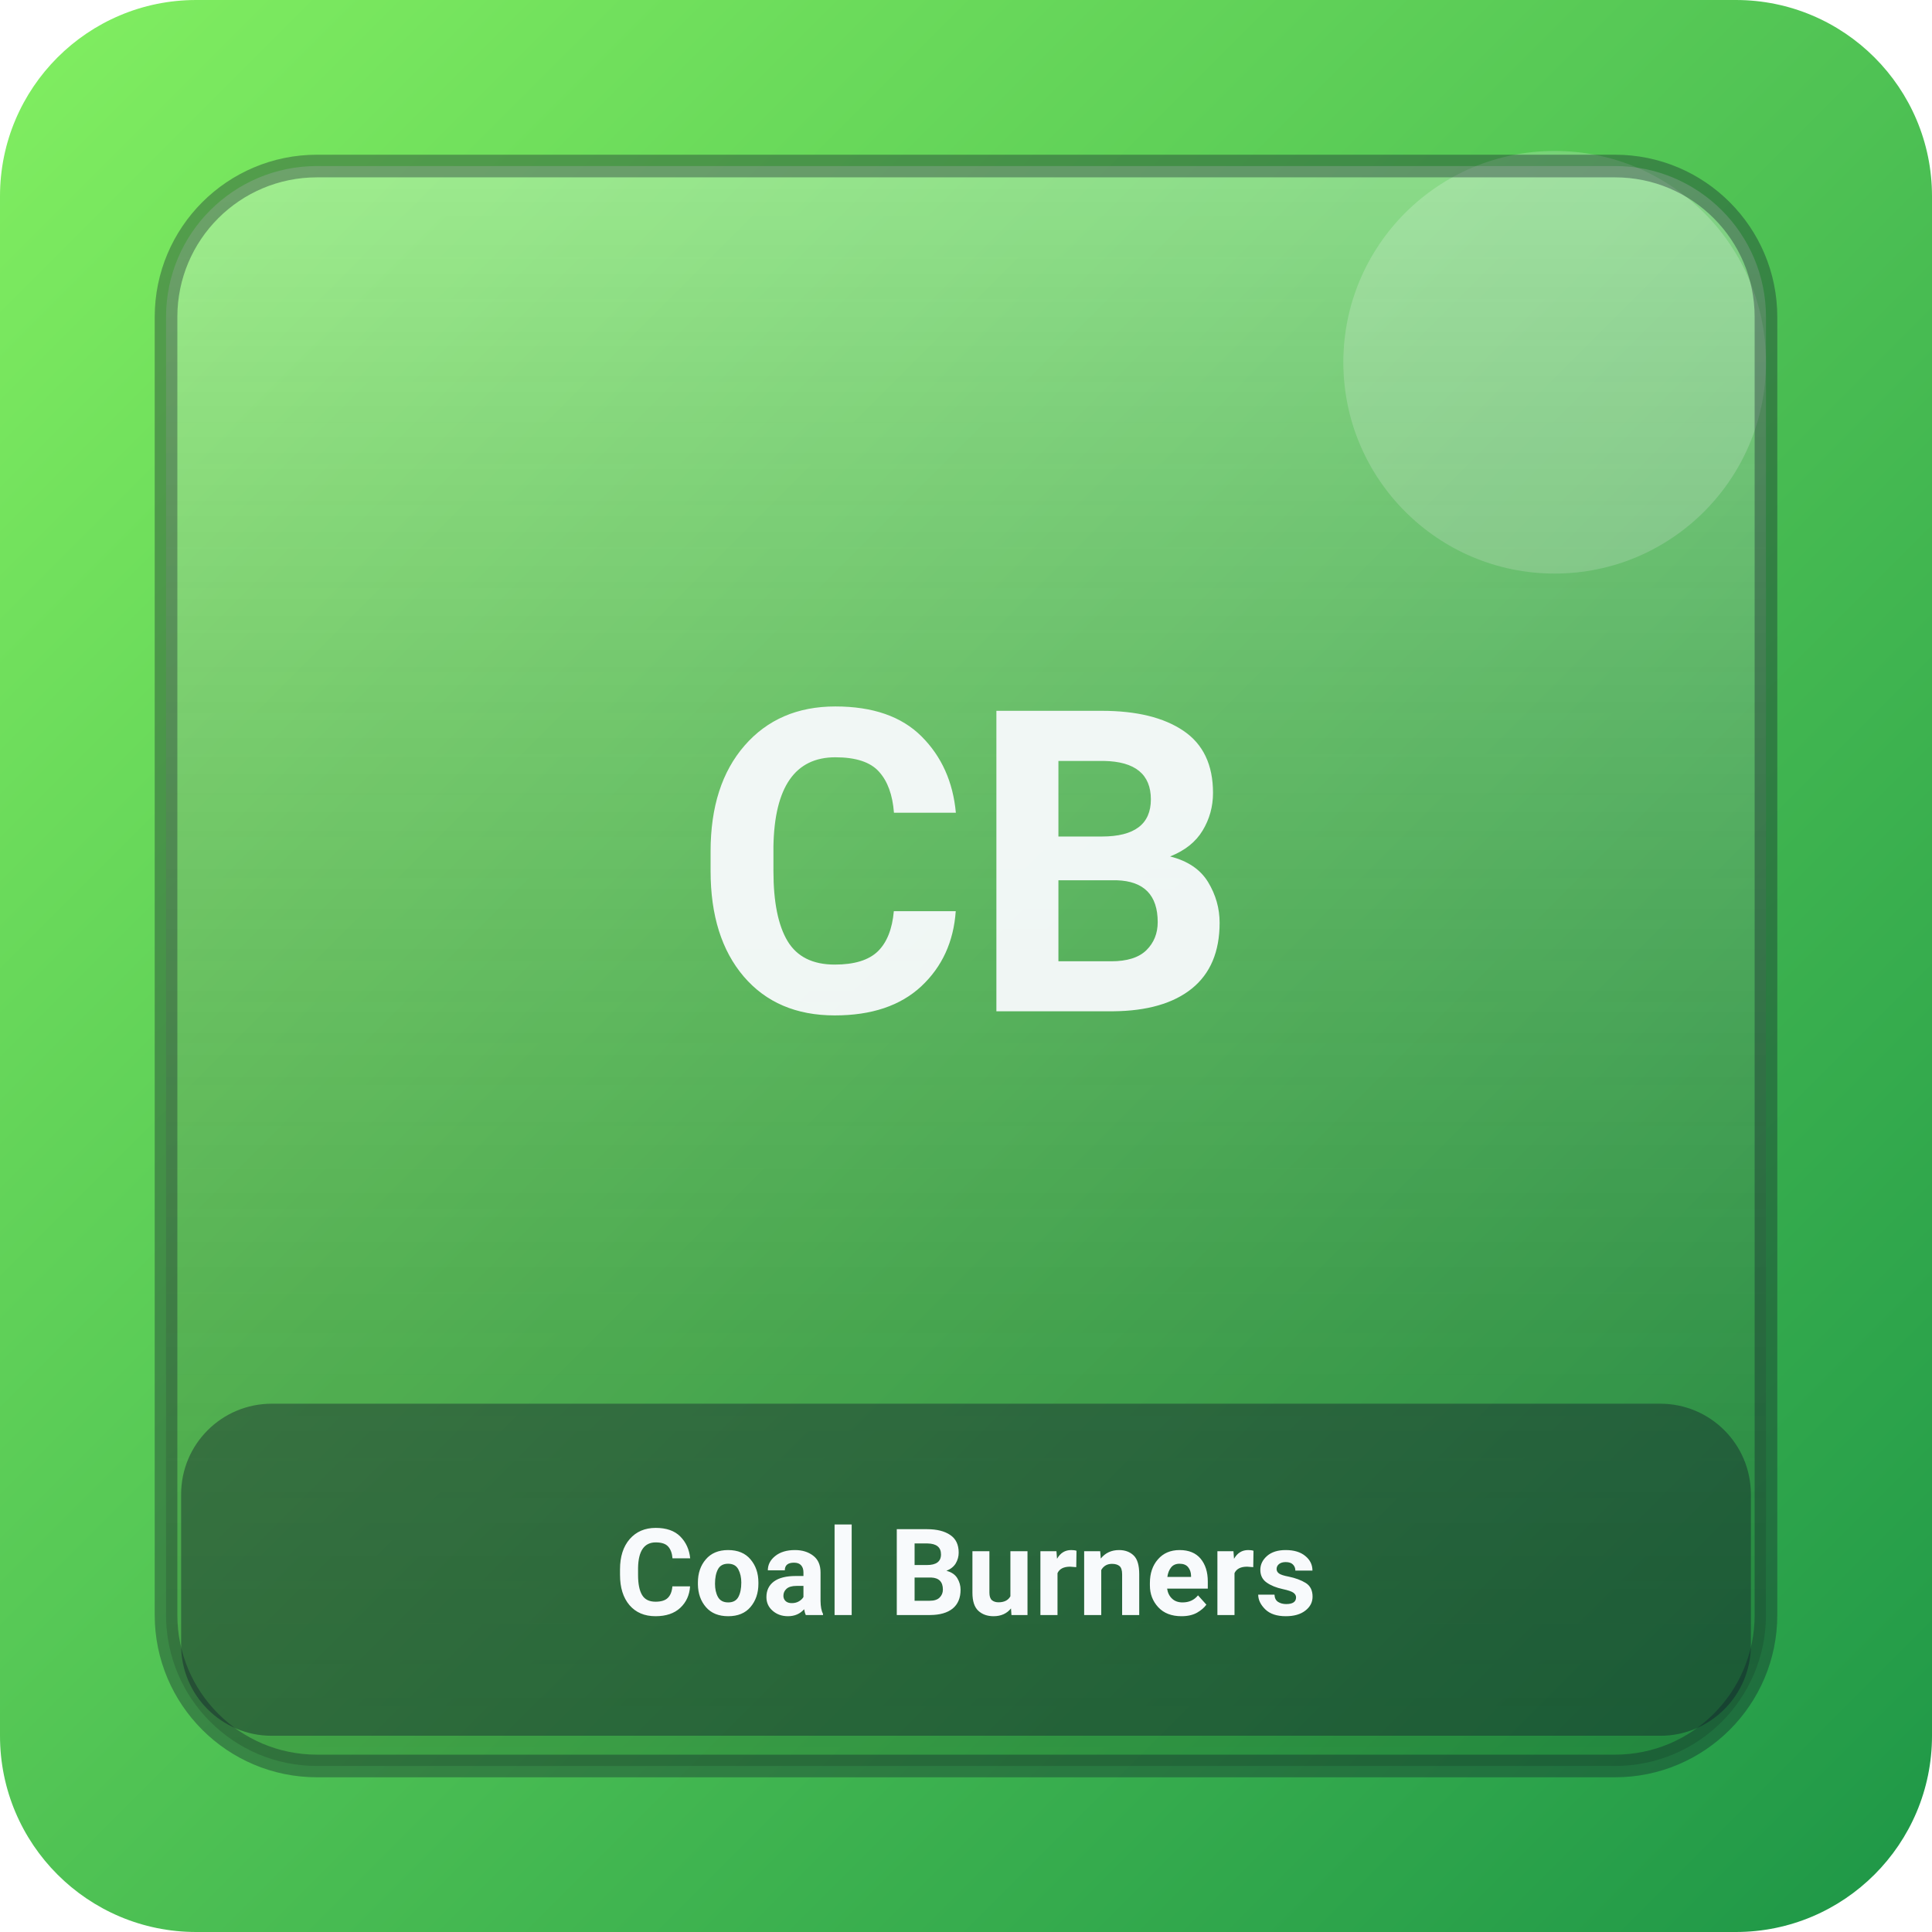
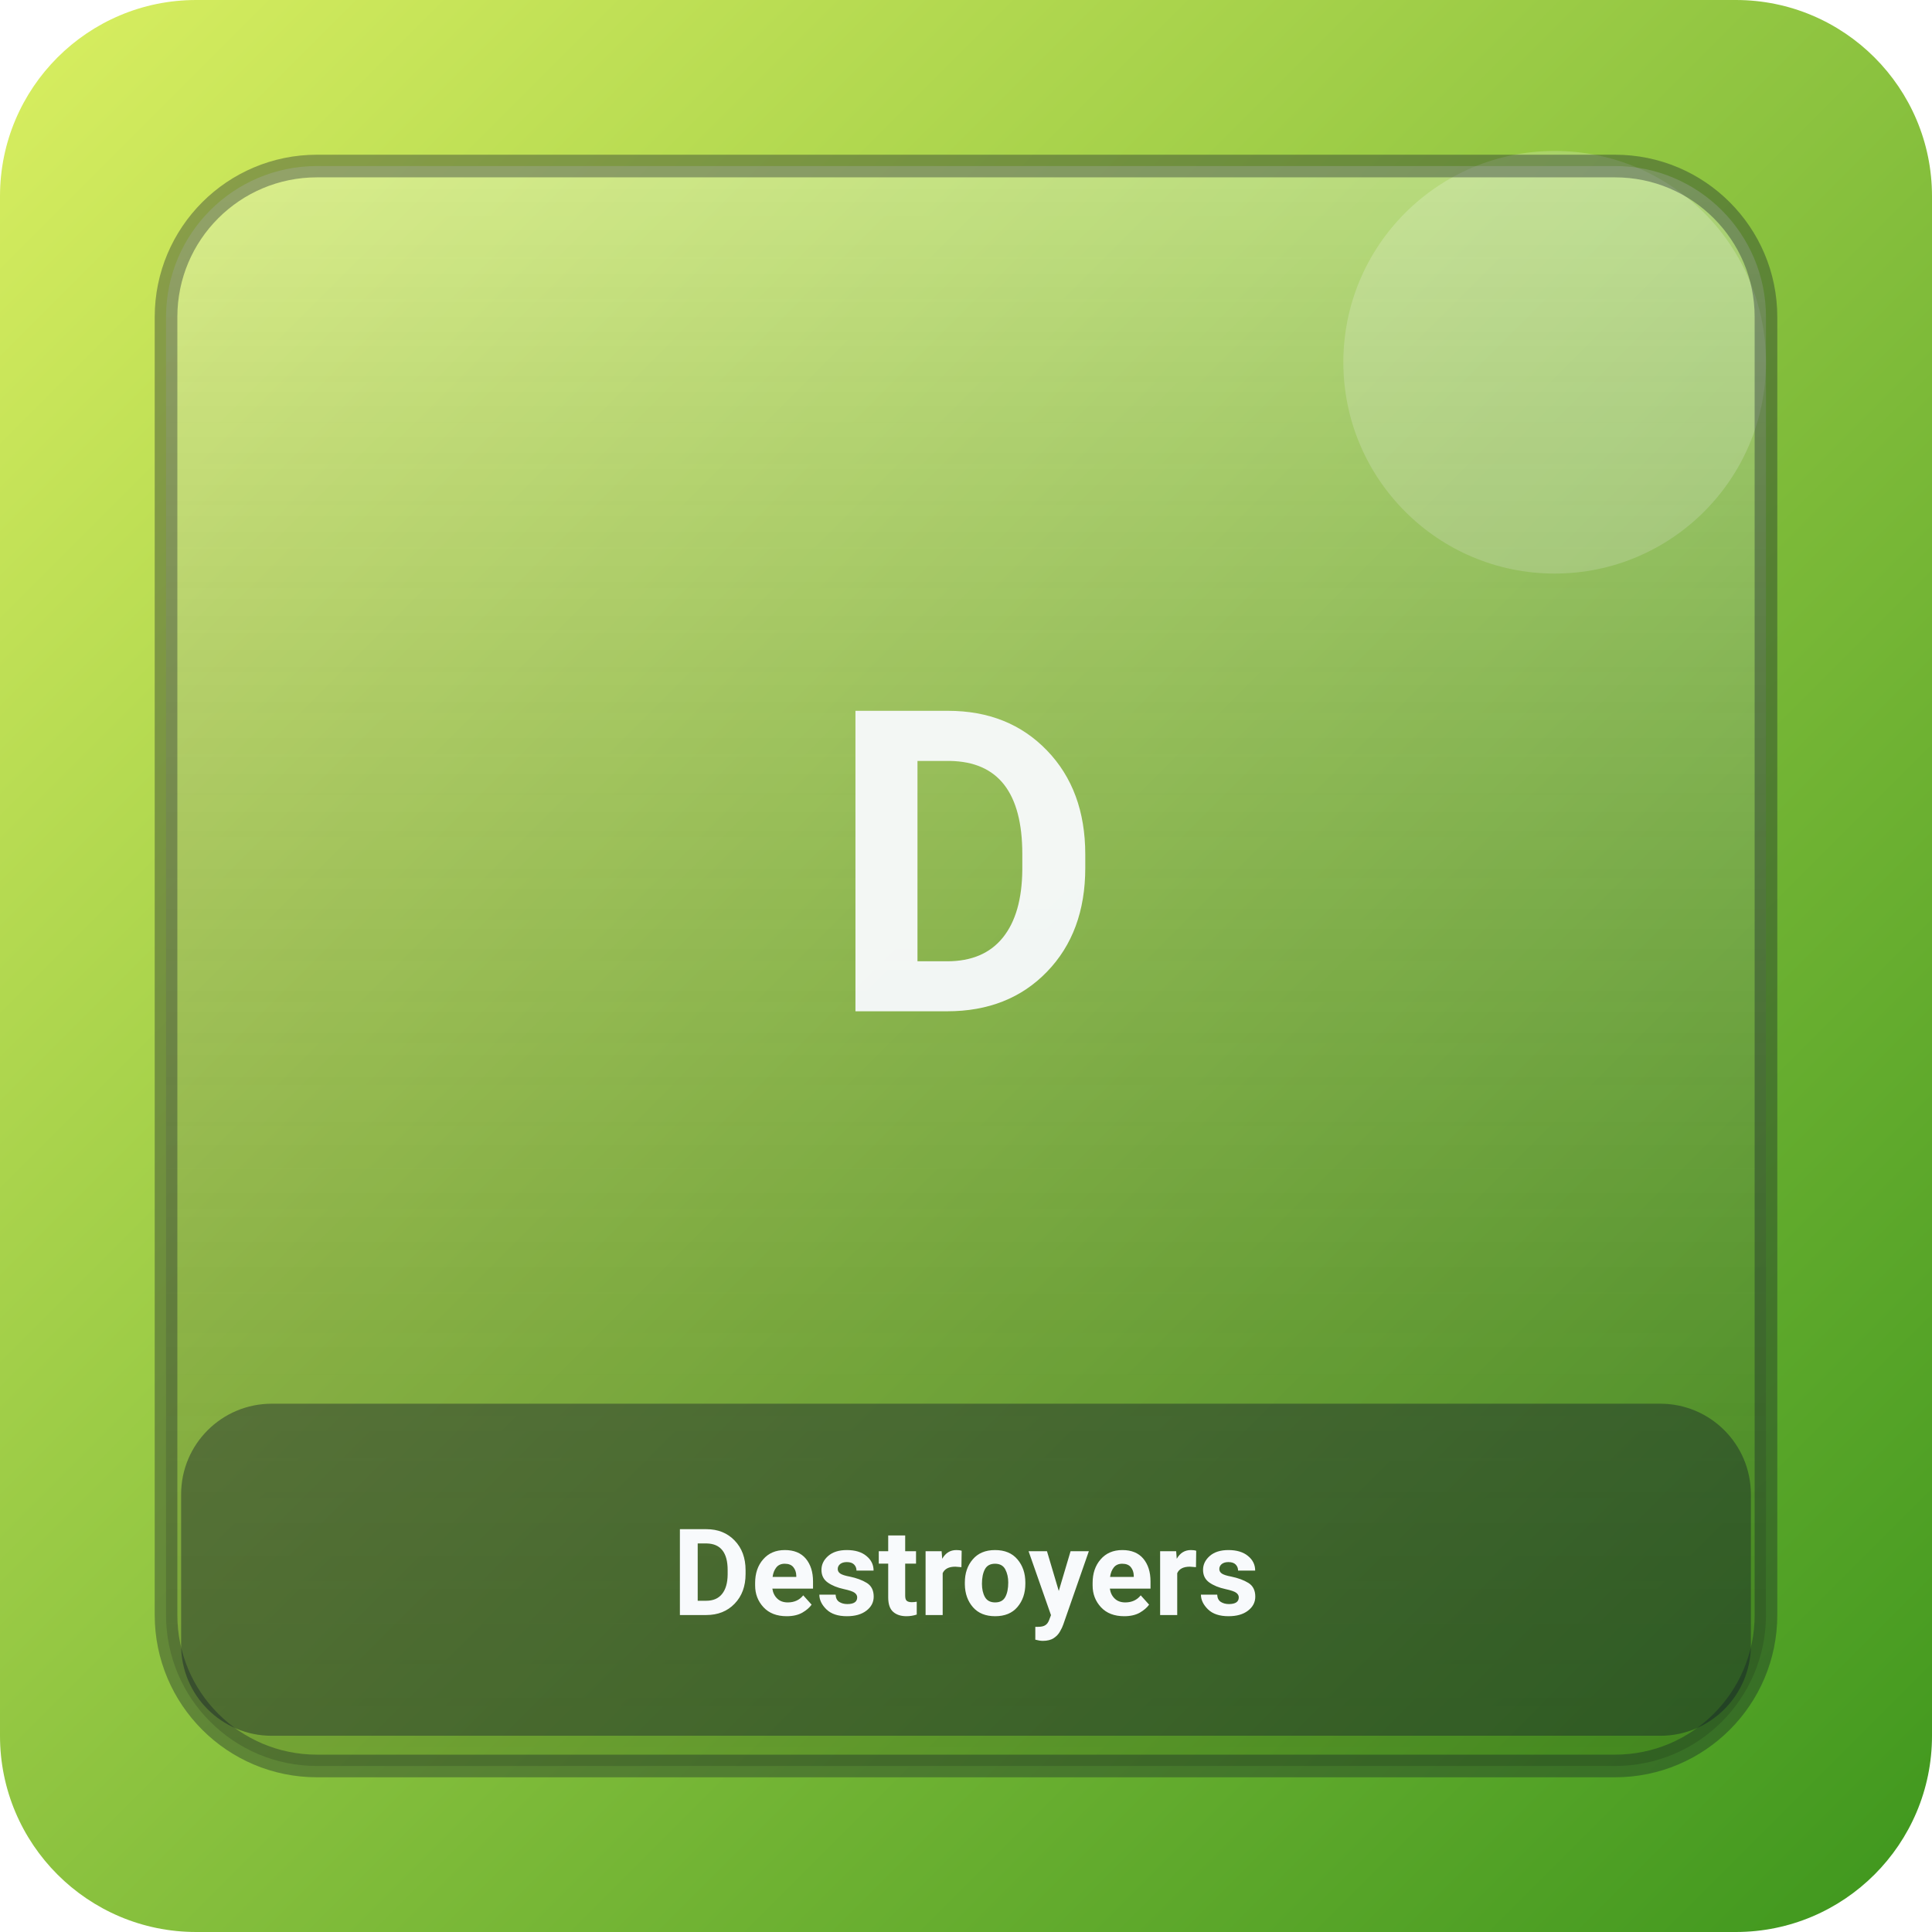
- <svg xmlns="http://www.w3.org/2000/svg" viewBox="0 0 256 256" role="img" aria-label="Coal Burners">
+ <svg xmlns="http://www.w3.org/2000/svg" viewBox="0 0 256 256" role="img" aria-label="Destroyers">
  <defs>
    <linearGradient id="bg" x1="0" y1="0" x2="1" y2="1">
-       <stop offset="0%" stop-color="hsl(106 82% 66%)" />
-       <stop offset="100%" stop-color="hsl(141 68% 35%)" />
+       <stop offset="0%" stop-color="hsl(69 82% 66%)" />
+       <stop offset="100%" stop-color="hsl(104 68% 35%)" />
    </linearGradient>
    <linearGradient id="panel" x1="0" y1="0" x2="0" y2="1">
      <stop offset="0%" stop-color="rgba(255,255,255,0.3)" />
      <stop offset="100%" stop-color="rgba(0,0,0,0.15)" />
    </linearGradient>
  </defs>
  <rect width="256" height="256" rx="26" fill="url(#bg)" />
  <circle cx="206" cy="48" r="28" fill="rgba(255,255,255,0.2)" />
  <rect x="22" y="22" width="212" height="212" rx="20" fill="url(#panel)" stroke="rgba(15,23,42,0.35)" stroke-width="3" />
-   <text x="128" y="134" text-anchor="middle" font-size="56" font-family="Roboto,sans-serif" fill="rgba(248,250,252,0.95)" font-weight="700">CB</text>
+   <text x="128" y="134" text-anchor="middle" font-size="56" font-family="Roboto,sans-serif" fill="rgba(248,250,252,0.95)" font-weight="700">D</text>
  <rect x="24" y="186" width="208" height="44" rx="12" fill="rgba(15,23,42,0.4)" />
-   <text x="128" y="214" text-anchor="middle" font-size="16" font-family="Roboto,sans-serif" fill="#f8fafc" font-weight="600">Coal Burners</text>
+   <text x="128" y="214" text-anchor="middle" font-size="16" font-family="Roboto,sans-serif" fill="#f8fafc" font-weight="600">Destroyers</text>
</svg>
